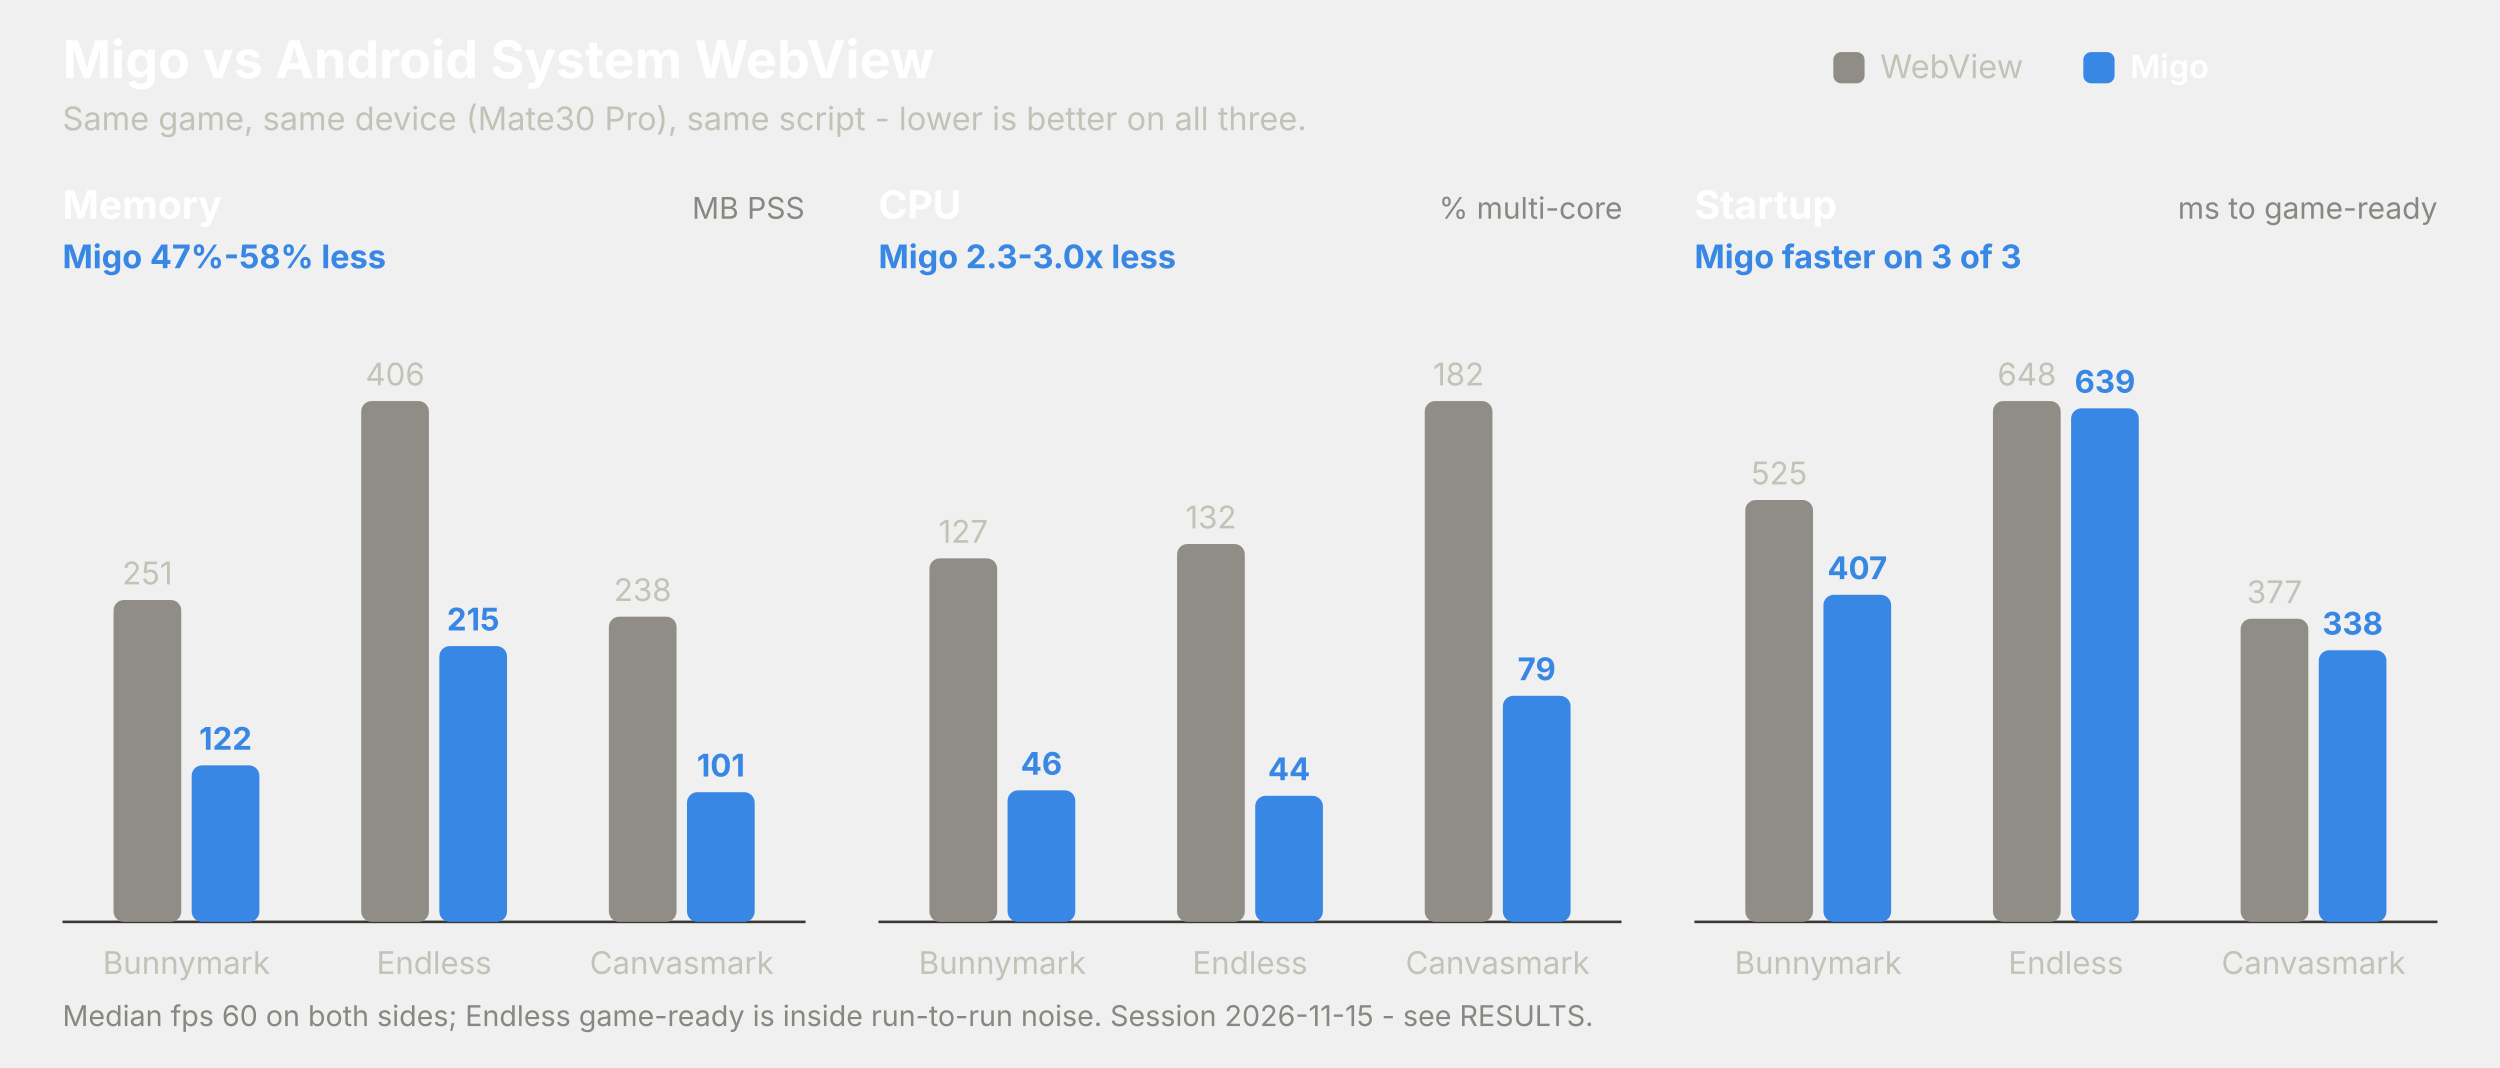
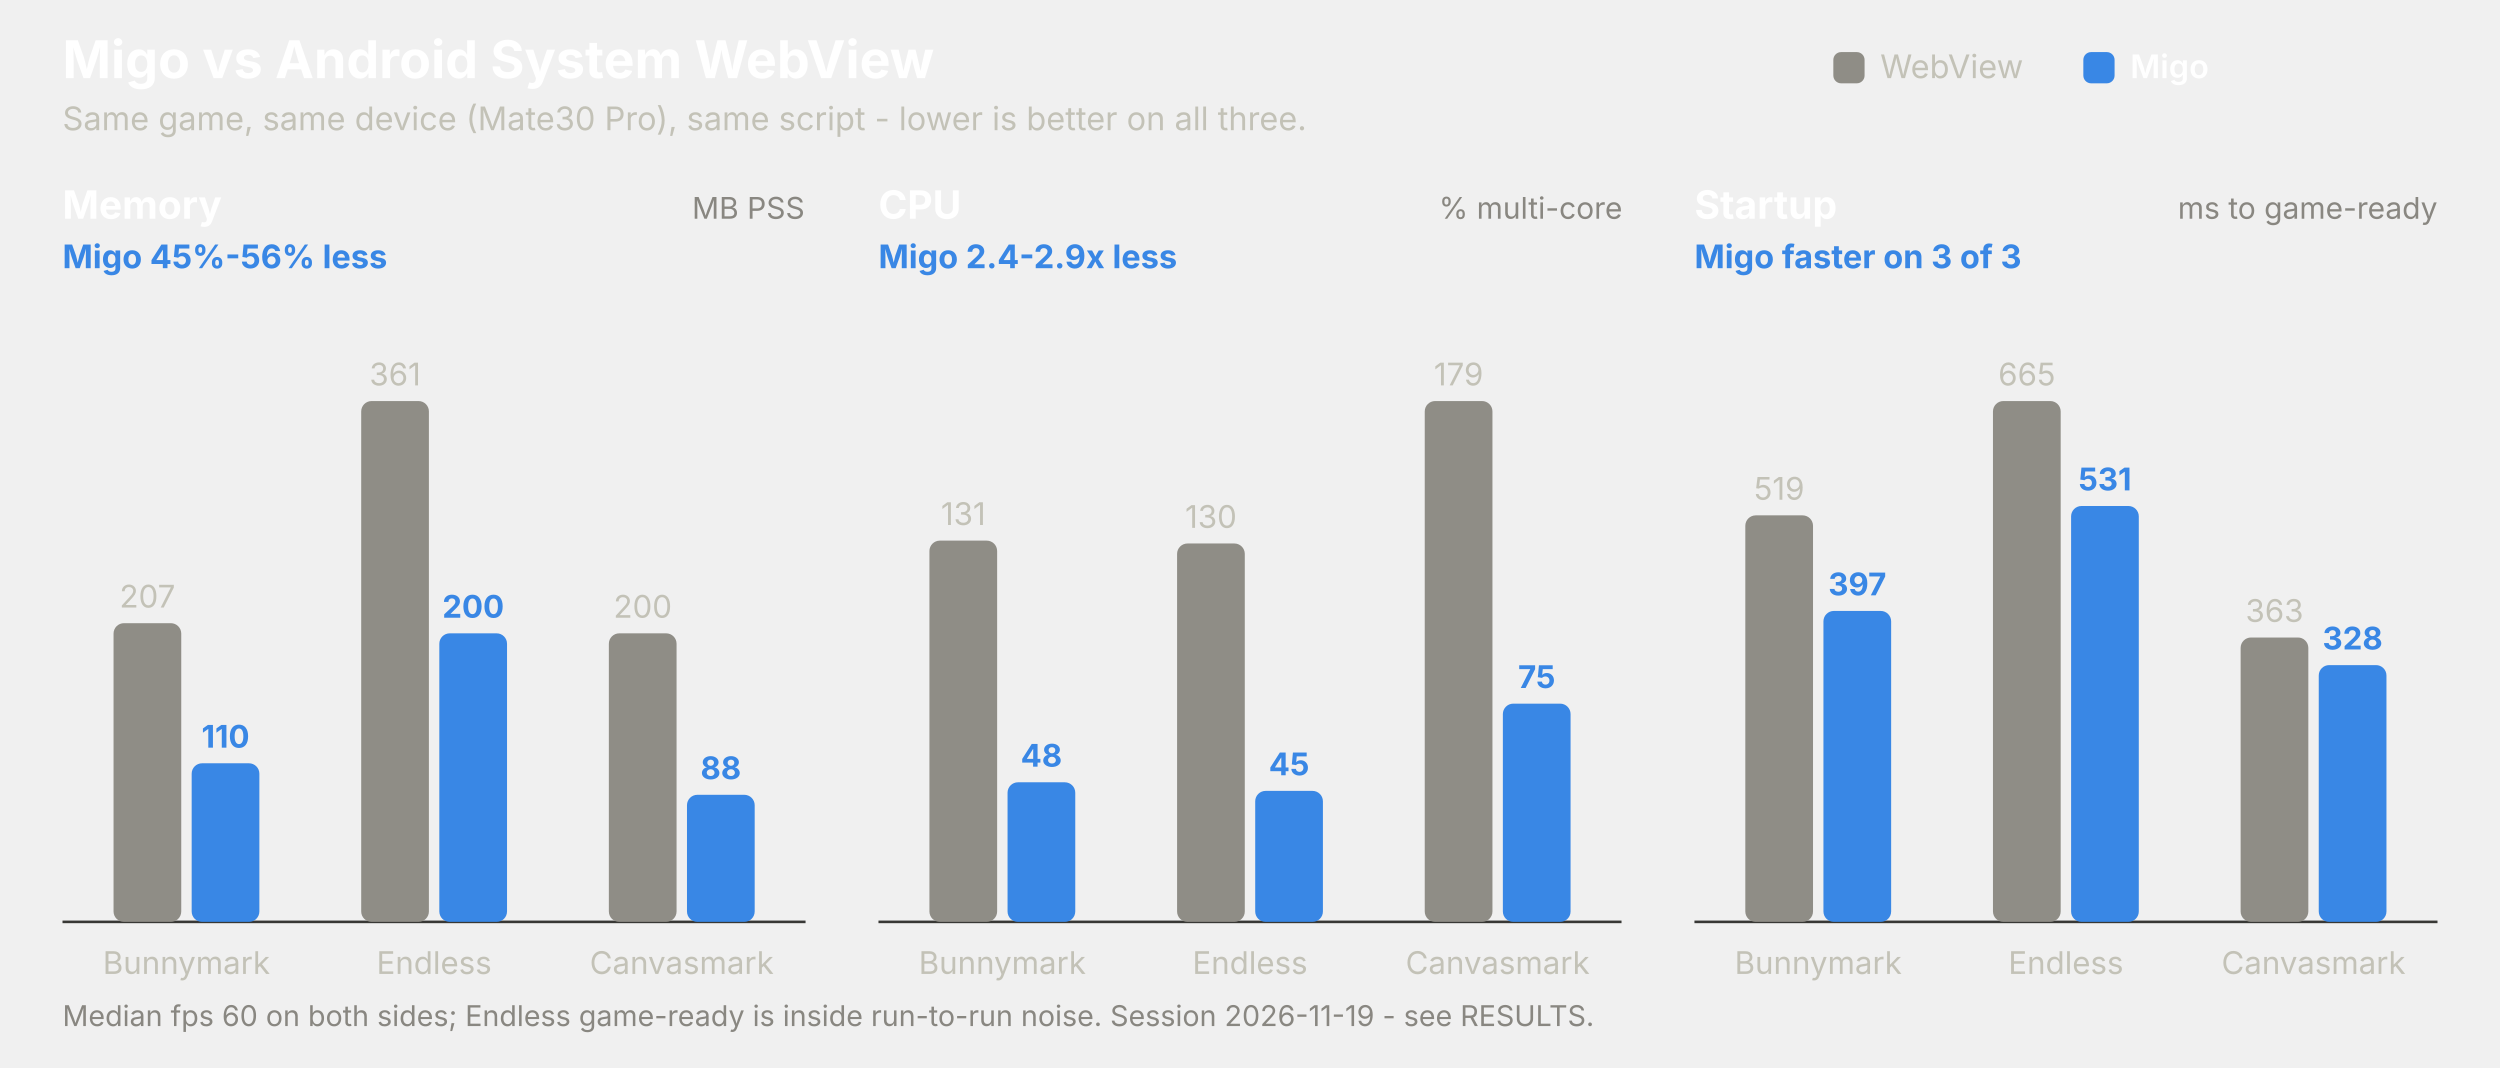
<svg xmlns="http://www.w3.org/2000/svg" width="960" height="410" viewBox="0 0 960 410" font-family="system-ui,-apple-system,Segoe UI,sans-serif">
  <text x="24" y="30" font-size="20" font-weight="700" fill="#ffffff">Migo vs Android System WebView</text>
  <text x="24" y="50" font-size="12.5" fill="#c3c2b7">Same game, same device (Mate30 Pro), same script - lower is better on all three.</text>
  <rect x="704" y="20" width="12" height="12" rx="3" fill="#8f8d86" />
  <text x="722" y="30" font-size="12.5" fill="#c3c2b7">WebView</text>
  <rect x="800" y="20" width="12" height="12" rx="3" fill="#3987e5" />
  <text x="818" y="30" font-size="12.5" font-weight="600" fill="#ffffff">Migo</text>
  <text x="24.0" y="84" font-size="15" font-weight="700" fill="#ffffff">Memory</text>
  <text x="309" y="84" font-size="11.5" text-anchor="end" fill="#898781">MB PSS</text>
-   <text x="24.0" y="103" font-size="12.5" font-weight="700" fill="#3987e5">Migo 47%-58% less</text>
+   <text x="24.0" y="103" font-size="12.5" font-weight="700" fill="#3987e5">Migo 45%-56% less</text>
  <line x1="24.0" y1="354" x2="309.333" y2="354" stroke="#383835" stroke-width="1" />
-   <rect x="43.6" y="230.4" width="26" height="123.6" rx="4" fill="#8f8d86" />
-   <text x="56.6" y="224.4" font-size="12" font-weight="400" text-anchor="middle" fill="#c3c2b7">251</text>
-   <rect x="73.6" y="293.9" width="26" height="60.1" rx="4" fill="#3987e5" />
-   <text x="86.6" y="287.9" font-size="12" font-weight="700" text-anchor="middle" fill="#3987e5">122</text>
+   <rect x="43.6" y="239.3" width="26" height="114.7" rx="4" fill="#8f8d86" />
+   <text x="56.6" y="233.3" font-size="12" font-weight="400" text-anchor="middle" fill="#c3c2b7">207</text>
+   <rect x="73.6" y="293.1" width="26" height="60.9" rx="4" fill="#3987e5" />
+   <text x="86.6" y="287.1" font-size="12" font-weight="700" text-anchor="middle" fill="#3987e5">110</text>
  <text x="71.6" y="374.0" font-size="12" text-anchor="middle" fill="#c3c2b7">Bunnymark</text>
  <rect x="138.7" y="154.0" width="26" height="200.0" rx="4" fill="#8f8d86" />
-   <text x="151.7" y="148.0" font-size="12" font-weight="400" text-anchor="middle" fill="#c3c2b7">406</text>
-   <rect x="168.7" y="248.1" width="26" height="105.9" rx="4" fill="#3987e5" />
-   <text x="181.7" y="242.1" font-size="12" font-weight="700" text-anchor="middle" fill="#3987e5">215</text>
+   <text x="151.7" y="148.0" font-size="12" font-weight="400" text-anchor="middle" fill="#c3c2b7">361</text>
+   <rect x="168.7" y="243.2" width="26" height="110.8" rx="4" fill="#3987e5" />
+   <text x="181.7" y="237.2" font-size="12" font-weight="700" text-anchor="middle" fill="#3987e5">200</text>
  <text x="166.7" y="374.0" font-size="12" text-anchor="middle" fill="#c3c2b7">Endless</text>
-   <rect x="233.8" y="236.8" width="26" height="117.2" rx="4" fill="#8f8d86" />
-   <text x="246.8" y="230.8" font-size="12" font-weight="400" text-anchor="middle" fill="#c3c2b7">238</text>
-   <rect x="263.8" y="304.2" width="26" height="49.8" rx="4" fill="#3987e5" />
-   <text x="276.8" y="298.2" font-size="12" font-weight="700" text-anchor="middle" fill="#3987e5">101</text>
+   <rect x="233.8" y="243.2" width="26" height="110.8" rx="4" fill="#8f8d86" />
+   <text x="246.8" y="237.2" font-size="12" font-weight="400" text-anchor="middle" fill="#c3c2b7">200</text>
+   <rect x="263.8" y="305.2" width="26" height="48.8" rx="4" fill="#3987e5" />
+   <text x="276.8" y="299.2" font-size="12" font-weight="700" text-anchor="middle" fill="#3987e5">88</text>
  <text x="261.8" y="374.0" font-size="12" text-anchor="middle" fill="#c3c2b7">Canvasmark</text>
  <text x="337.333" y="84" font-size="15" font-weight="700" fill="#ffffff">CPU</text>
  <text x="623" y="84" font-size="11.5" text-anchor="end" fill="#898781">% multi-core</text>
-   <text x="337.333" y="103" font-size="12.5" font-weight="700" fill="#3987e5">Migo 2.3-3.0x less</text>
+   <text x="337.333" y="103" font-size="12.5" font-weight="700" fill="#3987e5">Migo 2.4-2.9x less</text>
  <line x1="337.333" y1="354" x2="622.667" y2="354" stroke="#383835" stroke-width="1" />
-   <rect x="356.9" y="214.4" width="26" height="139.6" rx="4" fill="#8f8d86" />
-   <text x="369.9" y="208.4" font-size="12" font-weight="400" text-anchor="middle" fill="#c3c2b7">127</text>
-   <rect x="386.9" y="303.5" width="26" height="50.5" rx="4" fill="#3987e5" />
-   <text x="399.9" y="297.5" font-size="12" font-weight="700" text-anchor="middle" fill="#3987e5">46</text>
+   <rect x="356.9" y="207.6" width="26" height="146.4" rx="4" fill="#8f8d86" />
+   <text x="369.9" y="201.6" font-size="12" font-weight="400" text-anchor="middle" fill="#c3c2b7">131</text>
+   <rect x="386.9" y="300.4" width="26" height="53.6" rx="4" fill="#3987e5" />
+   <text x="399.9" y="294.4" font-size="12" font-weight="700" text-anchor="middle" fill="#3987e5">48</text>
  <text x="384.9" y="374.0" font-size="12" text-anchor="middle" fill="#c3c2b7">Bunnymark</text>
-   <rect x="452.0" y="208.9" width="26" height="145.1" rx="4" fill="#8f8d86" />
-   <text x="465.0" y="202.9" font-size="12" font-weight="400" text-anchor="middle" fill="#c3c2b7">132</text>
-   <rect x="482.0" y="305.6" width="26" height="48.4" rx="4" fill="#3987e5" />
-   <text x="495.0" y="299.6" font-size="12" font-weight="700" text-anchor="middle" fill="#3987e5">44</text>
+   <rect x="452.0" y="208.7" width="26" height="145.3" rx="4" fill="#8f8d86" />
+   <text x="465.0" y="202.7" font-size="12" font-weight="400" text-anchor="middle" fill="#c3c2b7">130</text>
+   <rect x="482.0" y="303.7" width="26" height="50.3" rx="4" fill="#3987e5" />
+   <text x="495.0" y="297.7" font-size="12" font-weight="700" text-anchor="middle" fill="#3987e5">45</text>
  <text x="480.0" y="374.0" font-size="12" text-anchor="middle" fill="#c3c2b7">Endless</text>
  <rect x="547.1" y="154.0" width="26" height="200.0" rx="4" fill="#8f8d86" />
-   <text x="560.1" y="148.0" font-size="12" font-weight="400" text-anchor="middle" fill="#c3c2b7">182</text>
-   <rect x="577.1" y="267.2" width="26" height="86.8" rx="4" fill="#3987e5" />
-   <text x="590.1" y="261.2" font-size="12" font-weight="700" text-anchor="middle" fill="#3987e5">79</text>
+   <text x="560.1" y="148.0" font-size="12" font-weight="400" text-anchor="middle" fill="#c3c2b7">179</text>
+   <rect x="577.1" y="270.2" width="26" height="83.8" rx="4" fill="#3987e5" />
+   <text x="590.1" y="264.2" font-size="12" font-weight="700" text-anchor="middle" fill="#3987e5">75</text>
  <text x="575.1" y="374.0" font-size="12" text-anchor="middle" fill="#c3c2b7">Canvasmark</text>
  <text x="650.667" y="84" font-size="15" font-weight="700" fill="#ffffff">Startup</text>
  <text x="936" y="84" font-size="11.5" text-anchor="end" fill="#898781">ms to game-ready</text>
  <text x="650.667" y="103" font-size="12.5" font-weight="700" fill="#3987e5">Migo faster on 3 of 3</text>
  <line x1="650.667" y1="354" x2="936.0" y2="354" stroke="#383835" stroke-width="1" />
-   <rect x="670.2" y="192.0" width="26" height="162.0" rx="4" fill="#8f8d86" />
-   <text x="683.2" y="186.0" font-size="12" font-weight="400" text-anchor="middle" fill="#c3c2b7">525</text>
-   <rect x="700.2" y="228.4" width="26" height="125.6" rx="4" fill="#3987e5" />
-   <text x="713.2" y="222.4" font-size="12" font-weight="700" text-anchor="middle" fill="#3987e5">407</text>
+   <rect x="670.2" y="197.9" width="26" height="156.1" rx="4" fill="#8f8d86" />
+   <text x="683.2" y="191.9" font-size="12" font-weight="400" text-anchor="middle" fill="#c3c2b7">519</text>
+   <rect x="700.2" y="234.6" width="26" height="119.4" rx="4" fill="#3987e5" />
+   <text x="713.2" y="228.6" font-size="12" font-weight="700" text-anchor="middle" fill="#3987e5">397</text>
  <text x="698.2" y="374.0" font-size="12" text-anchor="middle" fill="#c3c2b7">Bunnymark</text>
  <rect x="765.3" y="154.0" width="26" height="200.0" rx="4" fill="#8f8d86" />
-   <text x="778.3" y="148.0" font-size="12" font-weight="400" text-anchor="middle" fill="#c3c2b7">648</text>
-   <rect x="795.3" y="156.8" width="26" height="197.2" rx="4" fill="#3987e5" />
-   <text x="808.3" y="150.8" font-size="12" font-weight="700" text-anchor="middle" fill="#3987e5">639</text>
+   <text x="778.3" y="148.0" font-size="12" font-weight="400" text-anchor="middle" fill="#c3c2b7">665</text>
+   <rect x="795.3" y="194.3" width="26" height="159.7" rx="4" fill="#3987e5" />
+   <text x="808.3" y="188.3" font-size="12" font-weight="700" text-anchor="middle" fill="#3987e5">531</text>
  <text x="793.3" y="374.0" font-size="12" text-anchor="middle" fill="#c3c2b7">Endless</text>
-   <rect x="860.4" y="237.6" width="26" height="116.4" rx="4" fill="#8f8d86" />
-   <text x="873.4" y="231.6" font-size="12" font-weight="400" text-anchor="middle" fill="#c3c2b7">377</text>
-   <rect x="890.4" y="249.7" width="26" height="104.3" rx="4" fill="#3987e5" />
-   <text x="903.4" y="243.7" font-size="12" font-weight="700" text-anchor="middle" fill="#3987e5">338</text>
+   <rect x="860.4" y="244.8" width="26" height="109.2" rx="4" fill="#8f8d86" />
+   <text x="873.4" y="238.8" font-size="12" font-weight="400" text-anchor="middle" fill="#c3c2b7">363</text>
+   <rect x="890.4" y="255.4" width="26" height="98.6" rx="4" fill="#3987e5" />
+   <text x="903.4" y="249.4" font-size="12" font-weight="700" text-anchor="middle" fill="#3987e5">328</text>
  <text x="888.4" y="374.0" font-size="12" text-anchor="middle" fill="#c3c2b7">Canvasmark</text>
-   <text x="24" y="394" font-size="11" fill="#898781">Median fps 60 on both sides; Endless game-ready is inside run-to-run noise. Session 2026-11-15 - see RESULTS.</text>
+   <text x="24" y="394" font-size="11" fill="#898781">Median fps 60 on both sides; Endless game-ready is inside run-to-run noise. Session 2026-11-19 - see RESULTS.</text>
</svg>
